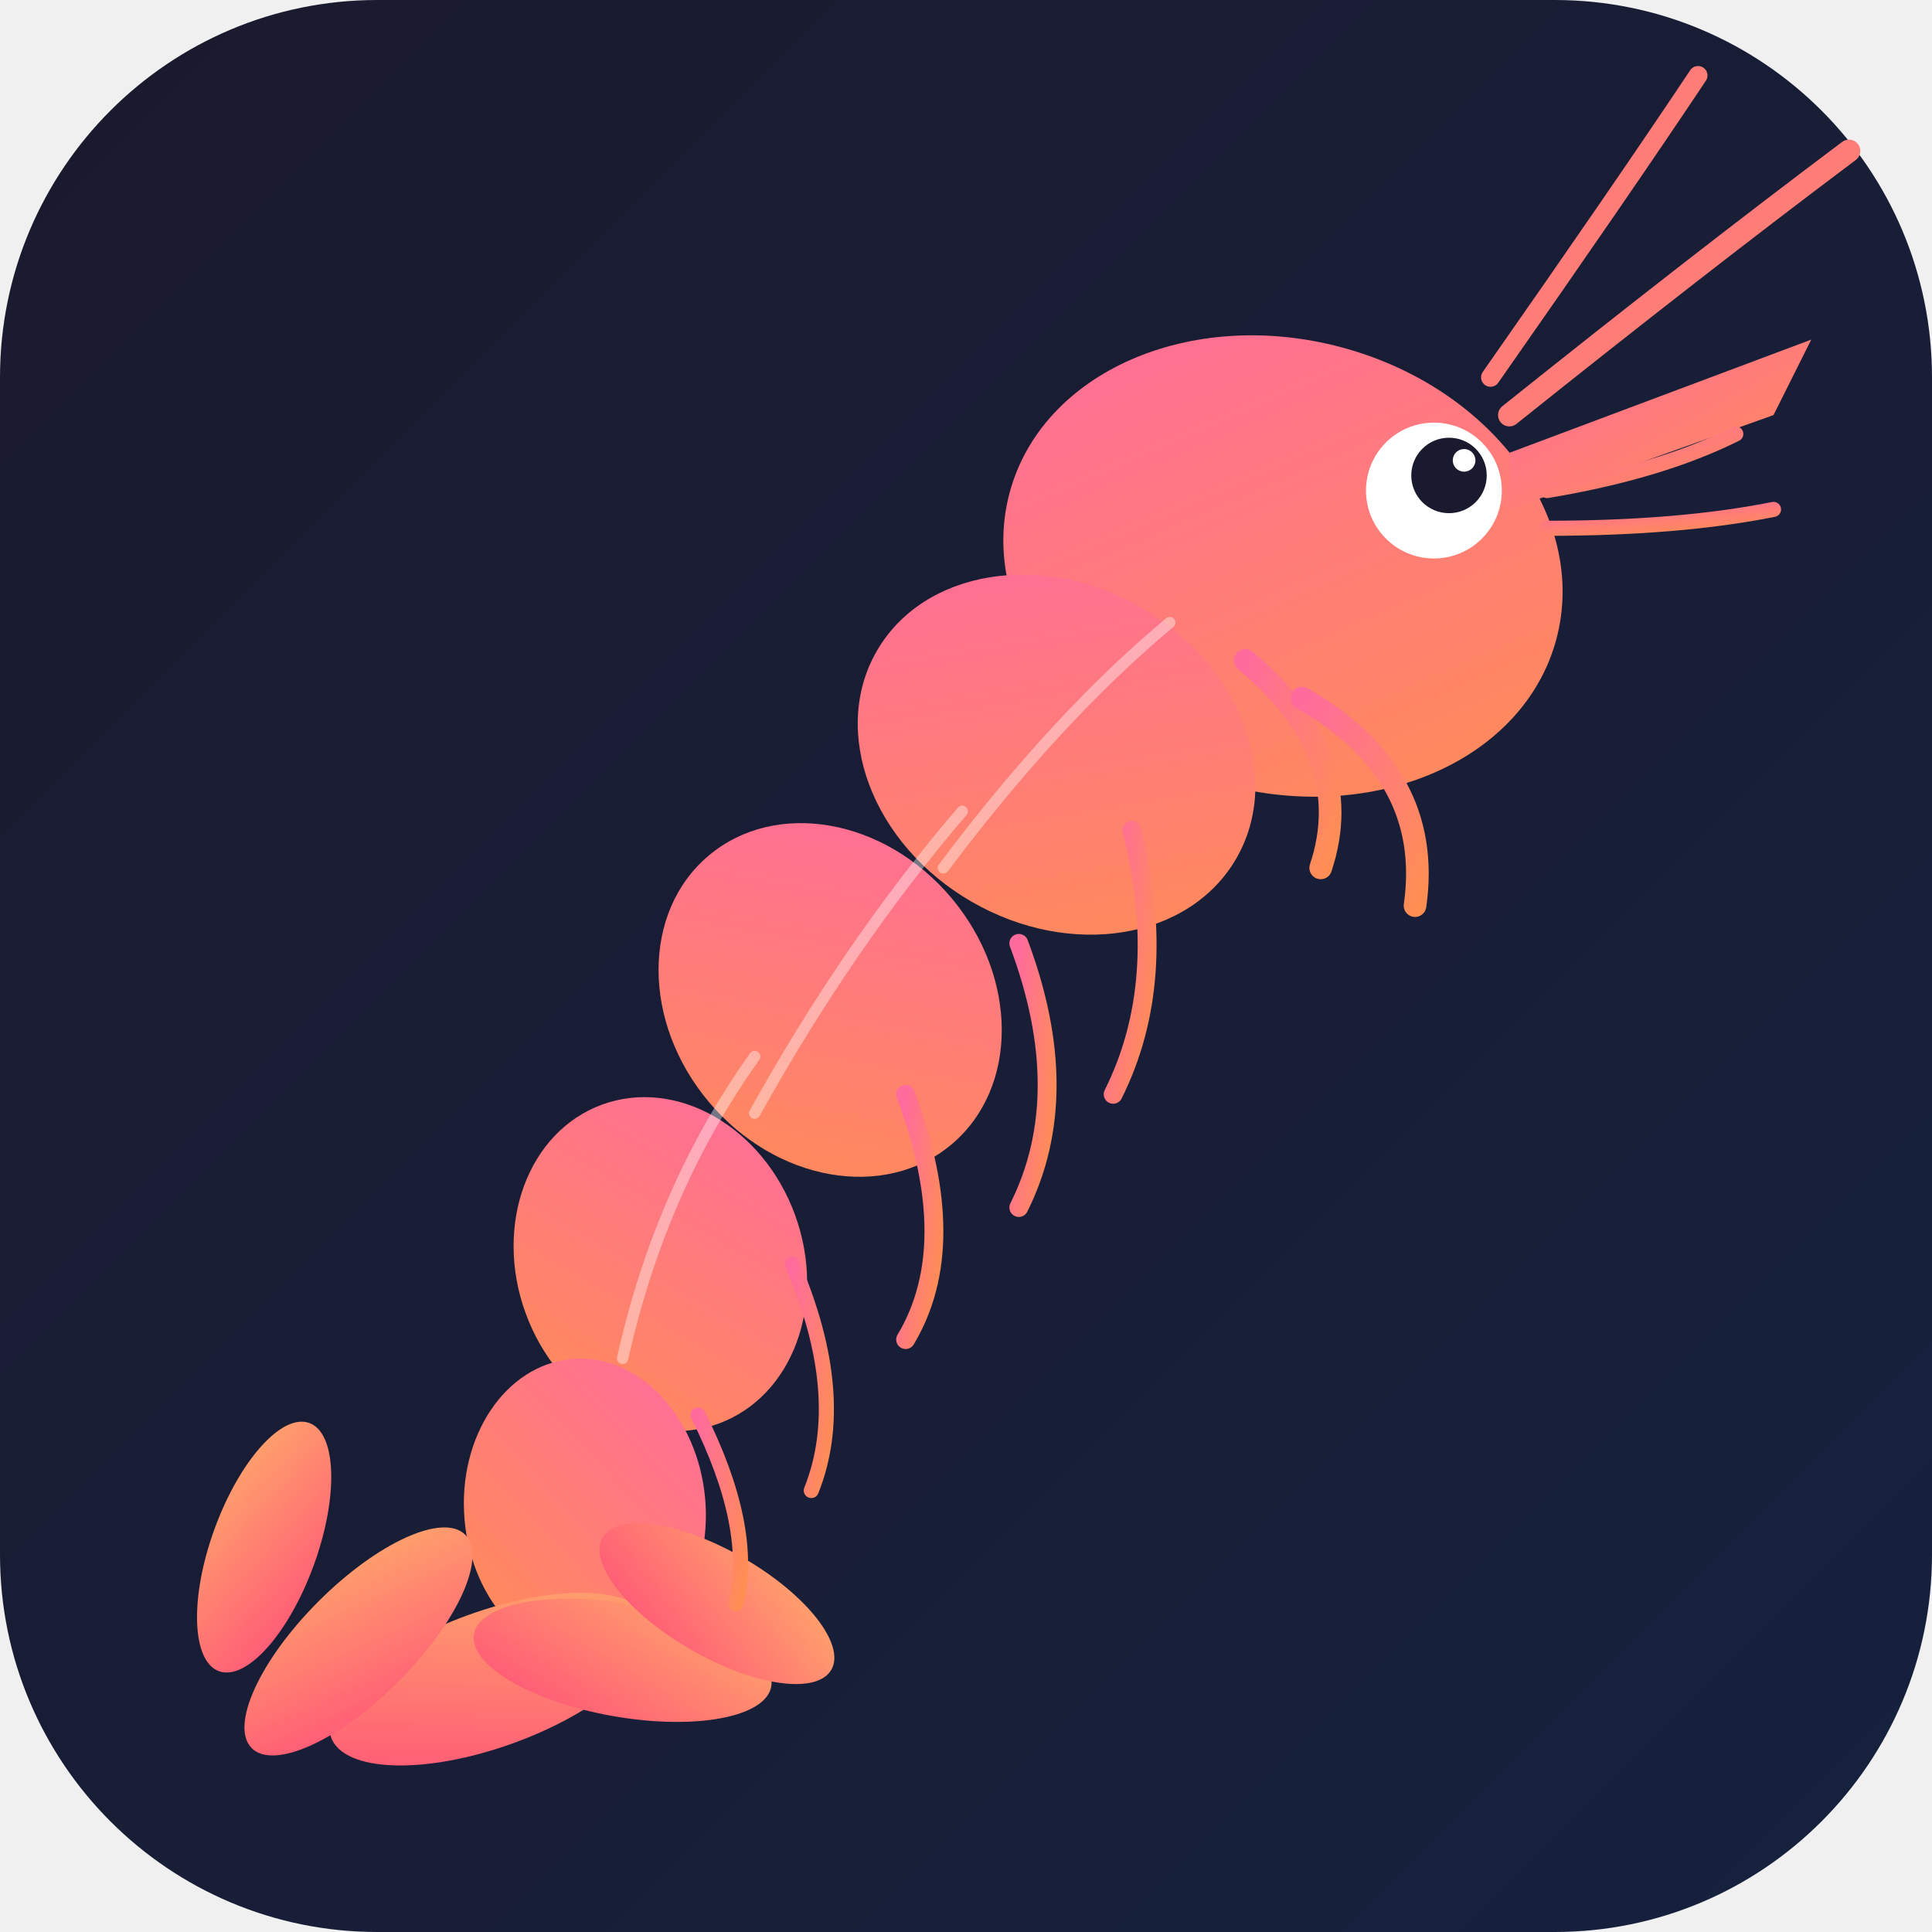
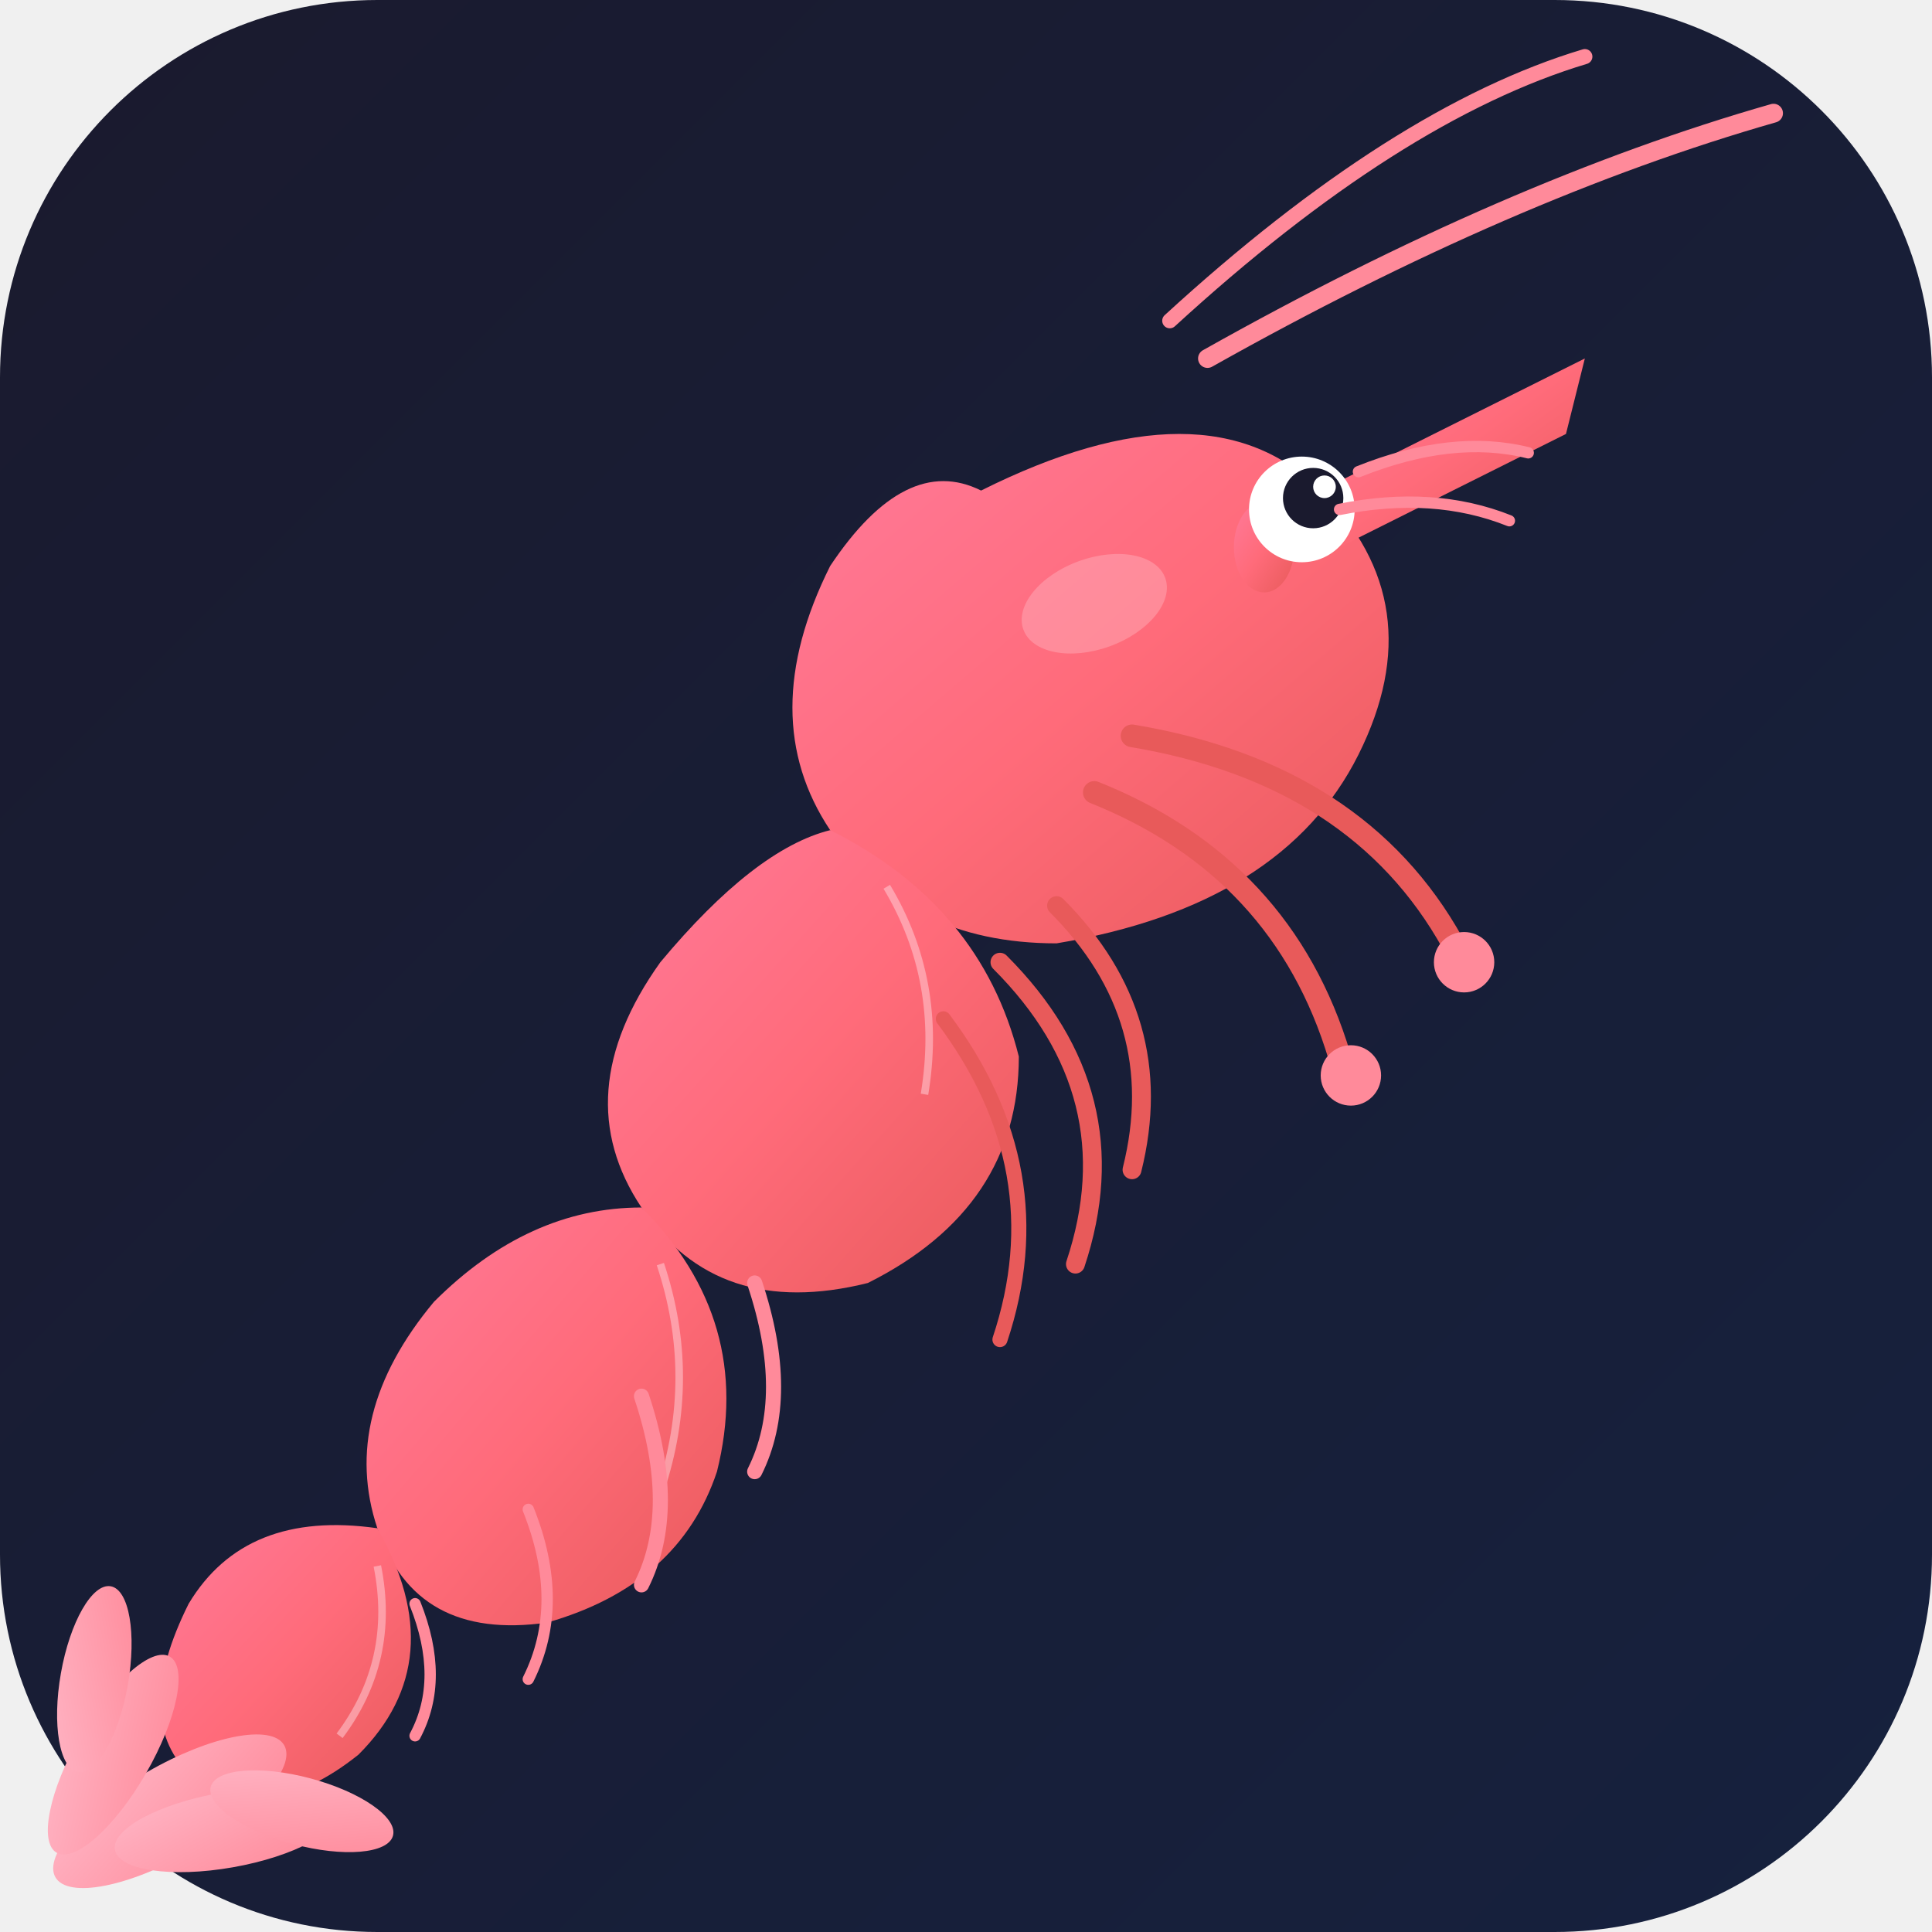
<svg xmlns="http://www.w3.org/2000/svg" viewBox="0 0 512 512" fill="none">
  <defs>
    <linearGradient id="shrimpGrad" x1="0%" y1="0%" x2="100%" y2="100%">
-       <stop offset="0%" style="stop-color:#FF6B9D" />
-       <stop offset="100%" style="stop-color:#FF8E53" />
+       <stop offset="0%" style="stop-color:#FF7A9A" />
+       <stop offset="50%" style="stop-color:#FF6B7A" />
+       <stop offset="100%" style="stop-color:#E85A5A" />
    </linearGradient>
-     <linearGradient id="shrimpGrad2" x1="0%" y1="100%" x2="100%" y2="0%">
-       <stop offset="0%" style="stop-color:#FF5277" />
-       <stop offset="100%" style="stop-color:#FFAA6B" />
+     <linearGradient id="shrimpLight" x1="0%" y1="0%" x2="100%" y2="100%">
+       <stop offset="0%" style="stop-color:#FFB5C5" />
+       <stop offset="100%" style="stop-color:#FF8A9A" />
    </linearGradient>
    <linearGradient id="bgGrad" x1="0%" y1="0%" x2="100%" y2="100%">
      <stop offset="0%" style="stop-color:#1a1a2e" />
      <stop offset="100%" style="stop-color:#16213e" />
    </linearGradient>
  </defs>
  <rect width="512" height="512" rx="100" fill="url(#bgGrad)" />
-   <ellipse cx="340" cy="150" rx="75" ry="60" fill="url(#shrimpGrad)" transform="rotate(15 340 150)" />
-   <path d="M400 120 L480 90 L470 110 L400 135 Z" fill="url(#shrimpGrad)" />
-   <ellipse cx="280" cy="200" rx="55" ry="45" fill="url(#shrimpGrad)" transform="rotate(30 280 200)" />
-   <ellipse cx="220" cy="265" rx="50" ry="42" fill="url(#shrimpGrad)" transform="rotate(50 220 265)" />
-   <ellipse cx="175" cy="335" rx="45" ry="38" fill="url(#shrimpGrad)" transform="rotate(70 175 335)" />
-   <ellipse cx="155" cy="400" rx="40" ry="32" fill="url(#shrimpGrad)" transform="rotate(85 155 400)" />
-   <path d="M310 165 Q280 190, 250 230" stroke="#fff" stroke-width="3" stroke-linecap="round" fill="none" opacity="0.4" />
-   <path d="M255 215 Q225 250, 200 295" stroke="#fff" stroke-width="3" stroke-linecap="round" fill="none" opacity="0.4" />
-   <path d="M200 280 Q175 315, 165 360" stroke="#fff" stroke-width="3" stroke-linecap="round" fill="none" opacity="0.4" />
-   <ellipse cx="130" cy="445" rx="45" ry="18" fill="url(#shrimpGrad2)" transform="rotate(-20 130 445)" />
-   <ellipse cx="95" cy="435" rx="40" ry="15" fill="url(#shrimpGrad2)" transform="rotate(-45 95 435)" />
-   <ellipse cx="70" cy="410" rx="35" ry="14" fill="url(#shrimpGrad2)" transform="rotate(-70 70 410)" />
-   <ellipse cx="165" cy="440" rx="40" ry="15" fill="url(#shrimpGrad2)" transform="rotate(10 165 440)" />
-   <ellipse cx="190" cy="425" rx="35" ry="14" fill="url(#shrimpGrad2)" transform="rotate(30 190 425)" />
-   <circle cx="380" cy="130" r="18" fill="#fff" />
-   <circle cx="384" cy="126" r="10" fill="#1a1a2e" />
-   <circle cx="388" cy="122" r="3" fill="#fff" />
-   <path d="M400 110 Q450 70, 490 40" stroke="url(#shrimpGrad)" stroke-width="6" stroke-linecap="round" fill="none" />
-   <path d="M395 100 Q430 50, 450 20" stroke="url(#shrimpGrad)" stroke-width="5" stroke-linecap="round" fill="none" />
-   <path d="M410 130 Q440 125, 460 115" stroke="url(#shrimpGrad)" stroke-width="4" stroke-linecap="round" fill="none" />
-   <path d="M410 140 Q445 140, 470 135" stroke="url(#shrimpGrad)" stroke-width="4" stroke-linecap="round" fill="none" />
-   <path d="M300 220 Q310 260, 295 290" stroke="url(#shrimpGrad)" stroke-width="5" stroke-linecap="round" fill="none" />
-   <path d="M270 250 Q285 290, 270 320" stroke="url(#shrimpGrad)" stroke-width="5" stroke-linecap="round" fill="none" />
-   <path d="M240 290 Q255 330, 240 355" stroke="url(#shrimpGrad)" stroke-width="5" stroke-linecap="round" fill="none" />
-   <path d="M210 335 Q225 370, 215 395" stroke="url(#shrimpGrad)" stroke-width="4" stroke-linecap="round" fill="none" />
-   <path d="M185 375 Q200 405, 195 425" stroke="url(#shrimpGrad)" stroke-width="4" stroke-linecap="round" fill="none" />
-   <path d="M330 175 Q360 200, 350 230" stroke="url(#shrimpGrad)" stroke-width="6" stroke-linecap="round" fill="none" />
-   <path d="M345 185 Q380 205, 375 240" stroke="url(#shrimpGrad)" stroke-width="6" stroke-linecap="round" fill="none" />
+   <path d="M320 95 Q400 50, 470 30" stroke="#FF8A9A" stroke-width="5" stroke-linecap="round" fill="none" />
+   <path d="M310 85 Q370 30, 420 15" stroke="#FF8A9A" stroke-width="4" stroke-linecap="round" fill="none" />
+   <path d="M260 130             Q320 100, 350 130            Q380 160, 360 200            Q340 240, 280 250            Q240 250, 220 220            Q200 190, 220 150            Q240 120, 260 130Z" fill="url(#shrimpGrad)" />
+   <path d="M350 130 L420 95 L415 115 L355 145 Z" fill="url(#shrimpGrad)" />
+   <ellipse cx="335" cy="145" rx="8" ry="12" fill="url(#shrimpGrad)" />
+   <circle cx="345" cy="135" r="14" fill="#fff" />
+   <circle cx="348" cy="132" r="8" fill="#1a1a2e" />
+   <circle cx="351" cy="129" r="3" fill="#fff" />
+   <path d="M220 220 Q260 240, 270 280 Q270 320, 230 340 Q190 350, 170 320 Q150 290, 175 255 Q200 225, 220 220Z" fill="url(#shrimpGrad)" />
+   <path d="M235 235 Q250 260, 245 290" stroke="#FFD5DD" stroke-width="2" opacity="0.5" fill="none" />
+   <path d="M170 320 Q200 350, 190 390 Q180 420, 145 430 Q110 435, 100 405 Q90 375, 115 345 Q140 320, 170 320Z" fill="url(#shrimpGrad)" />
+   <path d="M175 335 Q185 365, 175 395" stroke="#FFD5DD" stroke-width="2" opacity="0.5" fill="none" />
+   <path d="M100 405 Q120 440, 95 465 Q70 485, 50 470 Q35 455, 50 425 Q65 400, 100 405Z" fill="url(#shrimpGrad)" />
+   <path d="M100 415 Q105 440, 90 460" stroke="#FFD5DD" stroke-width="2" opacity="0.5" fill="none" />
+   <ellipse cx="45" cy="480" rx="35" ry="12" fill="url(#shrimpLight)" transform="rotate(-30 45 480)" />
+   <ellipse cx="30" cy="465" rx="30" ry="10" fill="url(#shrimpLight)" transform="rotate(-60 30 465)" />
+   <ellipse cx="25" cy="445" rx="25" ry="9" fill="url(#shrimpLight)" transform="rotate(-80 25 445)" />
+   <ellipse cx="60" cy="485" rx="30" ry="10" fill="url(#shrimpLight)" transform="rotate(-10 60 485)" />
+   <ellipse cx="80" cy="480" rx="25" ry="9" fill="url(#shrimpLight)" transform="rotate(15 80 480)" />
+   <path d="M200 340 Q210 370, 200 390" stroke="#FF8A9A" stroke-width="4" stroke-linecap="round" fill="none" />
+   <path d="M170 370 Q180 400, 170 420" stroke="#FF8A9A" stroke-width="4" stroke-linecap="round" fill="none" />
+   <path d="M140 400 Q150 425, 140 445" stroke="#FF8A9A" stroke-width="3" stroke-linecap="round" fill="none" />
+   <path d="M110 425 Q118 445, 110 460" stroke="#FF8A9A" stroke-width="3" stroke-linecap="round" fill="none" />
+   <path d="M280 240 Q310 270, 300 310" stroke="#E85A5A" stroke-width="5" stroke-linecap="round" fill="none" />
+   <path d="M265 255 Q300 290, 285 335" stroke="#E85A5A" stroke-width="5" stroke-linecap="round" fill="none" />
+   <path d="M250 270 Q280 310, 265 355" stroke="#E85A5A" stroke-width="4" stroke-linecap="round" fill="none" />
+   <path d="M290 210 Q340 230, 355 280" stroke="#E85A5A" stroke-width="6" stroke-linecap="round" fill="none" />
+   <circle cx="358" cy="285" r="8" fill="#FF8A9A" />
+   <path d="M300 195 Q360 205, 385 250" stroke="#E85A5A" stroke-width="6" stroke-linecap="round" fill="none" />
+   <circle cx="388" cy="255" r="8" fill="#FF8A9A" />
+   <path d="M360 125 Q385 115, 405 120" stroke="#FF8A9A" stroke-width="3" stroke-linecap="round" fill="none" />
+   <path d="M355 135 Q380 130, 400 138" stroke="#FF8A9A" stroke-width="3" stroke-linecap="round" fill="none" />
+   <ellipse cx="290" cy="160" rx="20" ry="12" fill="#FFD5DD" opacity="0.3" transform="rotate(-20 290 160)" />
</svg>
